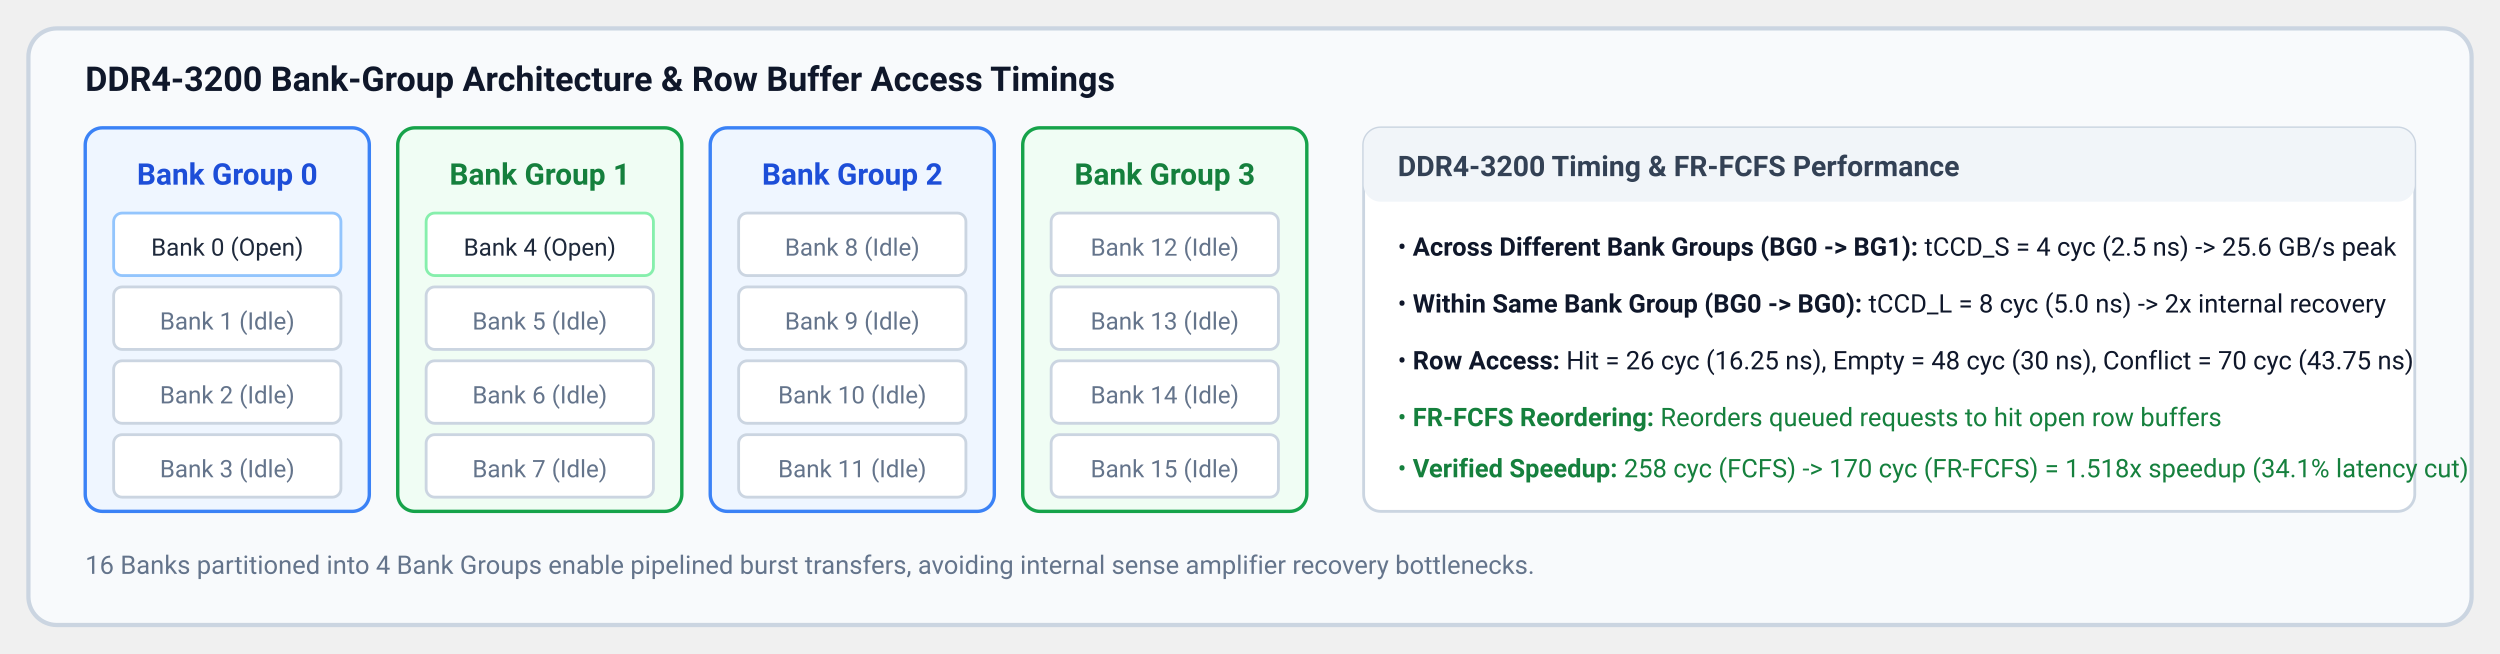
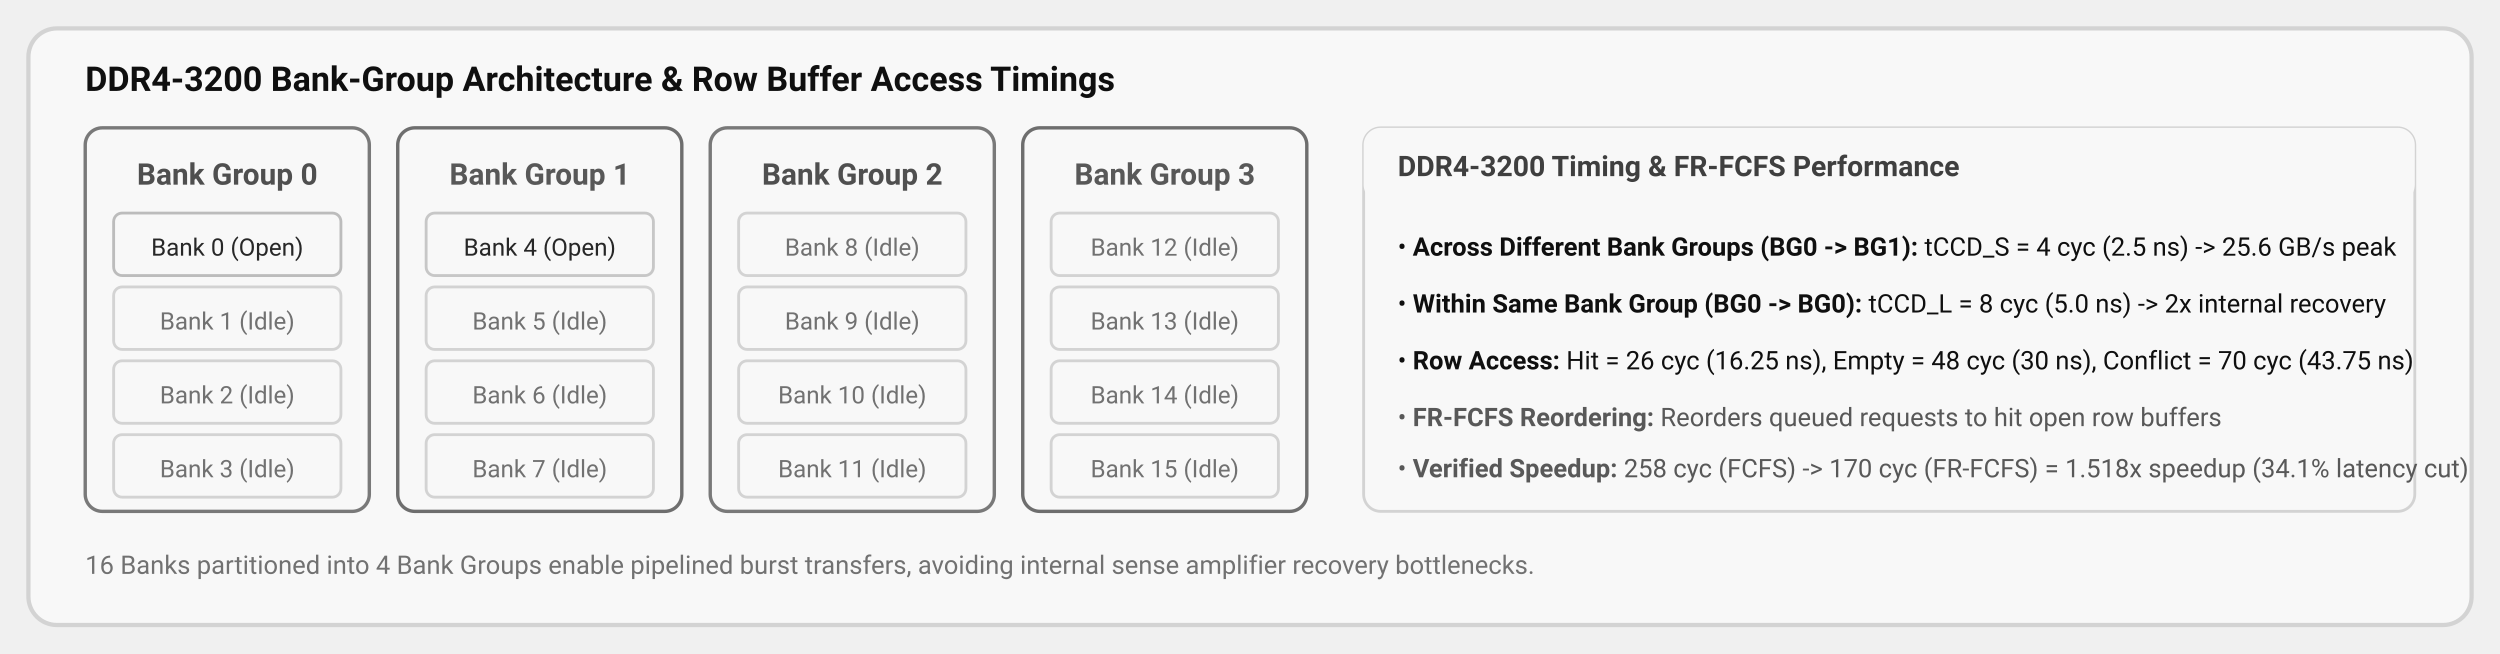
- <svg xmlns="http://www.w3.org/2000/svg" viewBox="0 0 880 230" width="100%" height="100%" style="background:#ffffff; font-family: -apple-system, BlinkMacSystemFont, 'Segoe UI', Roboto, Helvetica, Arial, sans-serif;">
+ <svg xmlns="http://www.w3.org/2000/svg" viewBox="0 0 880 230" width="100%" height="100%" style="background:#f8f8f8; font-family: -apple-system, BlinkMacSystemFont, 'Segoe UI', Roboto, Helvetica, Arial, sans-serif;">
  <defs>
    <marker id="arrDram" viewBox="0 0 10 10" refX="6" refY="5" markerWidth="6" markerHeight="6" orient="auto-start-reverse">
-       <path d="M 0 1 L 8 5 L 0 9 z" fill="#334155" />
+       <path d="M 0 1 L 8 5 L 0 9 z" fill="#3f3f3f" />
    </marker>
  </defs>
-   <rect x="10" y="10" width="860" height="210" rx="10" fill="#f8fafc" stroke="#cbd5e1" stroke-width="1.5" />
-   <text x="30" y="32" font-size="12" font-weight="bold" fill="#0f172a">DDR4-3200 Bank-Group Architecture &amp; Row Buffer Access Timings</text>
+   <rect x="10" y="10" width="860" height="210" rx="10" fill="#f8f8f8" stroke="#d3d3d3" stroke-width="1.5" />
+   <text x="30" y="32" font-size="12" font-weight="bold" fill="#0f0f0f">DDR4-3200 Bank-Group Architecture &amp; Row Buffer Access Timings</text>
  <g transform="translate(30, 45)">
-     <rect x="0" y="0" width="100" height="135" rx="6" fill="#eff6ff" stroke="#3b82f6" stroke-width="1.2" />
-     <text x="50" y="20" font-size="10.5" font-weight="bold" fill="#1d4ed8" text-anchor="middle">Bank Group 0</text>
-     <rect x="10" y="30" width="80" height="22" rx="3" fill="#ffffff" stroke="#93c5fd" />
-     <text x="50" y="45" font-size="8.5" fill="#1e293b" text-anchor="middle">Bank 0 (Open)</text>
-     <rect x="10" y="56" width="80" height="22" rx="3" fill="#ffffff" stroke="#cbd5e1" />
-     <text x="50" y="71" font-size="8.5" fill="#64748b" text-anchor="middle">Bank 1 (Idle)</text>
-     <rect x="10" y="82" width="80" height="22" rx="3" fill="#ffffff" stroke="#cbd5e1" />
-     <text x="50" y="97" font-size="8.5" fill="#64748b" text-anchor="middle">Bank 2 (Idle)</text>
-     <rect x="10" y="108" width="80" height="22" rx="3" fill="#ffffff" stroke="#cbd5e1" />
-     <text x="50" y="123" font-size="8.5" fill="#64748b" text-anchor="middle">Bank 3 (Idle)</text>
-     <rect x="110" y="0" width="100" height="135" rx="6" fill="#f0fdf4" stroke="#16a34a" stroke-width="1.2" />
-     <text x="160" y="20" font-size="10.5" font-weight="bold" fill="#15803d" text-anchor="middle">Bank Group 1</text>
-     <rect x="120" y="30" width="80" height="22" rx="3" fill="#ffffff" stroke="#86efac" />
-     <text x="160" y="45" font-size="8.5" fill="#1e293b" text-anchor="middle">Bank 4 (Open)</text>
-     <rect x="120" y="56" width="80" height="22" rx="3" fill="#ffffff" stroke="#cbd5e1" />
-     <text x="160" y="71" font-size="8.5" fill="#64748b" text-anchor="middle">Bank 5 (Idle)</text>
-     <rect x="120" y="82" width="80" height="22" rx="3" fill="#ffffff" stroke="#cbd5e1" />
-     <text x="160" y="97" font-size="8.5" fill="#64748b" text-anchor="middle">Bank 6 (Idle)</text>
-     <rect x="120" y="108" width="80" height="22" rx="3" fill="#ffffff" stroke="#cbd5e1" />
-     <text x="160" y="123" font-size="8.5" fill="#64748b" text-anchor="middle">Bank 7 (Idle)</text>
-     <rect x="220" y="0" width="100" height="135" rx="6" fill="#eff6ff" stroke="#3b82f6" stroke-width="1.2" />
-     <text x="270" y="20" font-size="10.5" font-weight="bold" fill="#1d4ed8" text-anchor="middle">Bank Group 2</text>
-     <rect x="230" y="30" width="80" height="22" rx="3" fill="#ffffff" stroke="#cbd5e1" />
-     <text x="270" y="45" font-size="8.5" fill="#64748b" text-anchor="middle">Bank 8 (Idle)</text>
-     <rect x="230" y="56" width="80" height="22" rx="3" fill="#ffffff" stroke="#cbd5e1" />
-     <text x="270" y="71" font-size="8.5" fill="#64748b" text-anchor="middle">Bank 9 (Idle)</text>
-     <rect x="230" y="82" width="80" height="22" rx="3" fill="#ffffff" stroke="#cbd5e1" />
-     <text x="270" y="97" font-size="8.5" fill="#64748b" text-anchor="middle">Bank 10 (Idle)</text>
-     <rect x="230" y="108" width="80" height="22" rx="3" fill="#ffffff" stroke="#cbd5e1" />
-     <text x="270" y="123" font-size="8.5" fill="#64748b" text-anchor="middle">Bank 11 (Idle)</text>
-     <rect x="330" y="0" width="100" height="135" rx="6" fill="#f0fdf4" stroke="#16a34a" stroke-width="1.2" />
-     <text x="380" y="20" font-size="10.5" font-weight="bold" fill="#15803d" text-anchor="middle">Bank Group 3</text>
-     <rect x="340" y="30" width="80" height="22" rx="3" fill="#ffffff" stroke="#cbd5e1" />
-     <text x="380" y="45" font-size="8.5" fill="#64748b" text-anchor="middle">Bank 12 (Idle)</text>
-     <rect x="340" y="56" width="80" height="22" rx="3" fill="#ffffff" stroke="#cbd5e1" />
-     <text x="380" y="71" font-size="8.5" fill="#64748b" text-anchor="middle">Bank 13 (Idle)</text>
-     <rect x="340" y="82" width="80" height="22" rx="3" fill="#ffffff" stroke="#cbd5e1" />
-     <text x="380" y="97" font-size="8.5" fill="#64748b" text-anchor="middle">Bank 14 (Idle)</text>
-     <rect x="340" y="108" width="80" height="22" rx="3" fill="#ffffff" stroke="#cbd5e1" />
-     <text x="380" y="123" font-size="8.5" fill="#64748b" text-anchor="middle">Bank 15 (Idle)</text>
+     <rect x="0" y="0" width="100" height="135" rx="6" fill="#f8f8f8" stroke="#797979" stroke-width="1.2" />
+     <text x="50" y="20" font-size="10.5" font-weight="bold" fill="#4f4f4f" text-anchor="middle">Bank Group 0</text>
+     <rect x="10" y="30" width="80" height="22" rx="3" fill="#f8f8f8" stroke="#bcbcbc" />
+     <text x="50" y="45" font-size="8.5" fill="#272727" text-anchor="middle">Bank 0 (Open)</text>
+     <rect x="10" y="56" width="80" height="22" rx="3" fill="#f8f8f8" stroke="#d3d3d3" />
+     <text x="50" y="71" font-size="8.5" fill="#717171" text-anchor="middle">Bank 1 (Idle)</text>
+     <rect x="10" y="82" width="80" height="22" rx="3" fill="#f8f8f8" stroke="#d3d3d3" />
+     <text x="50" y="97" font-size="8.5" fill="#717171" text-anchor="middle">Bank 2 (Idle)</text>
+     <rect x="10" y="108" width="80" height="22" rx="3" fill="#f8f8f8" stroke="#d3d3d3" />
+     <text x="50" y="123" font-size="8.5" fill="#717171" text-anchor="middle">Bank 3 (Idle)</text>
+     <rect x="110" y="0" width="100" height="135" rx="6" fill="#f8f8f8" stroke="#6e6e6e" stroke-width="1.2" />
+     <text x="160" y="20" font-size="10.5" font-weight="bold" fill="#585858" text-anchor="middle">Bank Group 1</text>
+     <rect x="120" y="30" width="80" height="22" rx="3" fill="#f8f8f8" stroke="#c7c7c7" />
+     <text x="160" y="45" font-size="8.5" fill="#272727" text-anchor="middle">Bank 4 (Open)</text>
+     <rect x="120" y="56" width="80" height="22" rx="3" fill="#f8f8f8" stroke="#d3d3d3" />
+     <text x="160" y="71" font-size="8.5" fill="#717171" text-anchor="middle">Bank 5 (Idle)</text>
+     <rect x="120" y="82" width="80" height="22" rx="3" fill="#f8f8f8" stroke="#d3d3d3" />
+     <text x="160" y="97" font-size="8.5" fill="#717171" text-anchor="middle">Bank 6 (Idle)</text>
+     <rect x="120" y="108" width="80" height="22" rx="3" fill="#f8f8f8" stroke="#d3d3d3" />
+     <text x="160" y="123" font-size="8.5" fill="#717171" text-anchor="middle">Bank 7 (Idle)</text>
+     <rect x="220" y="0" width="100" height="135" rx="6" fill="#f8f8f8" stroke="#797979" stroke-width="1.2" />
+     <text x="270" y="20" font-size="10.5" font-weight="bold" fill="#4f4f4f" text-anchor="middle">Bank Group 2</text>
+     <rect x="230" y="30" width="80" height="22" rx="3" fill="#f8f8f8" stroke="#d3d3d3" />
+     <text x="270" y="45" font-size="8.5" fill="#717171" text-anchor="middle">Bank 8 (Idle)</text>
+     <rect x="230" y="56" width="80" height="22" rx="3" fill="#f8f8f8" stroke="#d3d3d3" />
+     <text x="270" y="71" font-size="8.5" fill="#717171" text-anchor="middle">Bank 9 (Idle)</text>
+     <rect x="230" y="82" width="80" height="22" rx="3" fill="#f8f8f8" stroke="#d3d3d3" />
+     <text x="270" y="97" font-size="8.5" fill="#717171" text-anchor="middle">Bank 10 (Idle)</text>
+     <rect x="230" y="108" width="80" height="22" rx="3" fill="#f8f8f8" stroke="#d3d3d3" />
+     <text x="270" y="123" font-size="8.5" fill="#717171" text-anchor="middle">Bank 11 (Idle)</text>
+     <rect x="330" y="0" width="100" height="135" rx="6" fill="#f8f8f8" stroke="#6e6e6e" stroke-width="1.2" />
+     <text x="380" y="20" font-size="10.5" font-weight="bold" fill="#585858" text-anchor="middle">Bank Group 3</text>
+     <rect x="340" y="30" width="80" height="22" rx="3" fill="#f8f8f8" stroke="#d3d3d3" />
+     <text x="380" y="45" font-size="8.5" fill="#717171" text-anchor="middle">Bank 12 (Idle)</text>
+     <rect x="340" y="56" width="80" height="22" rx="3" fill="#f8f8f8" stroke="#d3d3d3" />
+     <text x="380" y="71" font-size="8.5" fill="#717171" text-anchor="middle">Bank 13 (Idle)</text>
+     <rect x="340" y="82" width="80" height="22" rx="3" fill="#f8f8f8" stroke="#d3d3d3" />
+     <text x="380" y="97" font-size="8.5" fill="#717171" text-anchor="middle">Bank 14 (Idle)</text>
+     <rect x="340" y="108" width="80" height="22" rx="3" fill="#f8f8f8" stroke="#d3d3d3" />
+     <text x="380" y="123" font-size="8.5" fill="#717171" text-anchor="middle">Bank 15 (Idle)</text>
  </g>
  <g transform="translate(480, 45)">
-     <rect x="0" y="0" width="370" height="135" rx="6" fill="#ffffff" stroke="#cbd5e1" stroke-width="1" />
-     <rect x="0" y="0" width="370" height="26" rx="6" fill="#f1f5f9" />
-     <text x="12" y="17" font-size="10" font-weight="bold" fill="#334155">DDR4-3200 Timing &amp; FR-FCFS Performance</text>
-     <text x="12" y="45" font-size="9" fill="#0f172a">• <tspan font-weight="bold">Across Different Bank Groups (BG0 -&gt; BG1):</tspan> tCCD_S = 4 cyc (2.5 ns) -&gt; 25.6 GB/s peak</text>
-     <text x="12" y="65" font-size="9" fill="#0f172a">• <tspan font-weight="bold">Within Same Bank Group (BG0 -&gt; BG0):</tspan> tCCD_L = 8 cyc (5.0 ns) -&gt; 2x internal recovery</text>
-     <text x="12" y="85" font-size="9" fill="#0f172a">• <tspan font-weight="bold">Row Access:</tspan> Hit = 26 cyc (16.25 ns), Empty = 48 cyc (30 ns), Conflict = 70 cyc (43.75 ns)</text>
-     <text x="12" y="105" font-size="9" fill="#15803d">• <tspan font-weight="bold">FR-FCFS Reordering:</tspan> Reorders queued requests to hit open row buffers</text>
-     <text x="12" y="123" font-size="9" fill="#15803d">• <tspan font-weight="bold">Verified Speedup:</tspan> 258 cyc (FCFS) -&gt; 170 cyc (FR-FCFS) = 1.518x speedup (34.1% latency cut)</text>
+     <rect x="0" y="0" width="370" height="135" rx="6" fill="#f8f8f8" stroke="#d3d3d3" stroke-width="1" />
+     <rect x="0" y="0" width="370" height="26" rx="6" fill="#f8f8f8" />
+     <text x="12" y="17" font-size="10" font-weight="bold" fill="#3f3f3f">DDR4-3200 Timing &amp; FR-FCFS Performance</text>
+     <text x="12" y="45" font-size="9" fill="#0f0f0f">• <tspan font-weight="bold">Across Different Bank Groups (BG0 -&gt; BG1):</tspan> tCCD_S = 4 cyc (2.5 ns) -&gt; 25.6 GB/s peak</text>
+     <text x="12" y="65" font-size="9" fill="#0f0f0f">• <tspan font-weight="bold">Within Same Bank Group (BG0 -&gt; BG0):</tspan> tCCD_L = 8 cyc (5.0 ns) -&gt; 2x internal recovery</text>
+     <text x="12" y="85" font-size="9" fill="#0f0f0f">• <tspan font-weight="bold">Row Access:</tspan> Hit = 26 cyc (16.25 ns), Empty = 48 cyc (30 ns), Conflict = 70 cyc (43.75 ns)</text>
+     <text x="12" y="105" font-size="9" fill="#585858">• <tspan font-weight="bold">FR-FCFS Reordering:</tspan> Reorders queued requests to hit open row buffers</text>
+     <text x="12" y="123" font-size="9" fill="#585858">• <tspan font-weight="bold">Verified Speedup:</tspan> 258 cyc (FCFS) -&gt; 170 cyc (FR-FCFS) = 1.518x speedup (34.1% latency cut)</text>
  </g>
-   <text x="30" y="202" font-size="9" fill="#64748b">16 Banks partitioned into 4 Bank Groups enable pipelined burst transfers, avoiding internal sense amplifier recovery bottlenecks.</text>
+   <text x="30" y="202" font-size="9" fill="#717171">16 Banks partitioned into 4 Bank Groups enable pipelined burst transfers, avoiding internal sense amplifier recovery bottlenecks.</text>
</svg>
